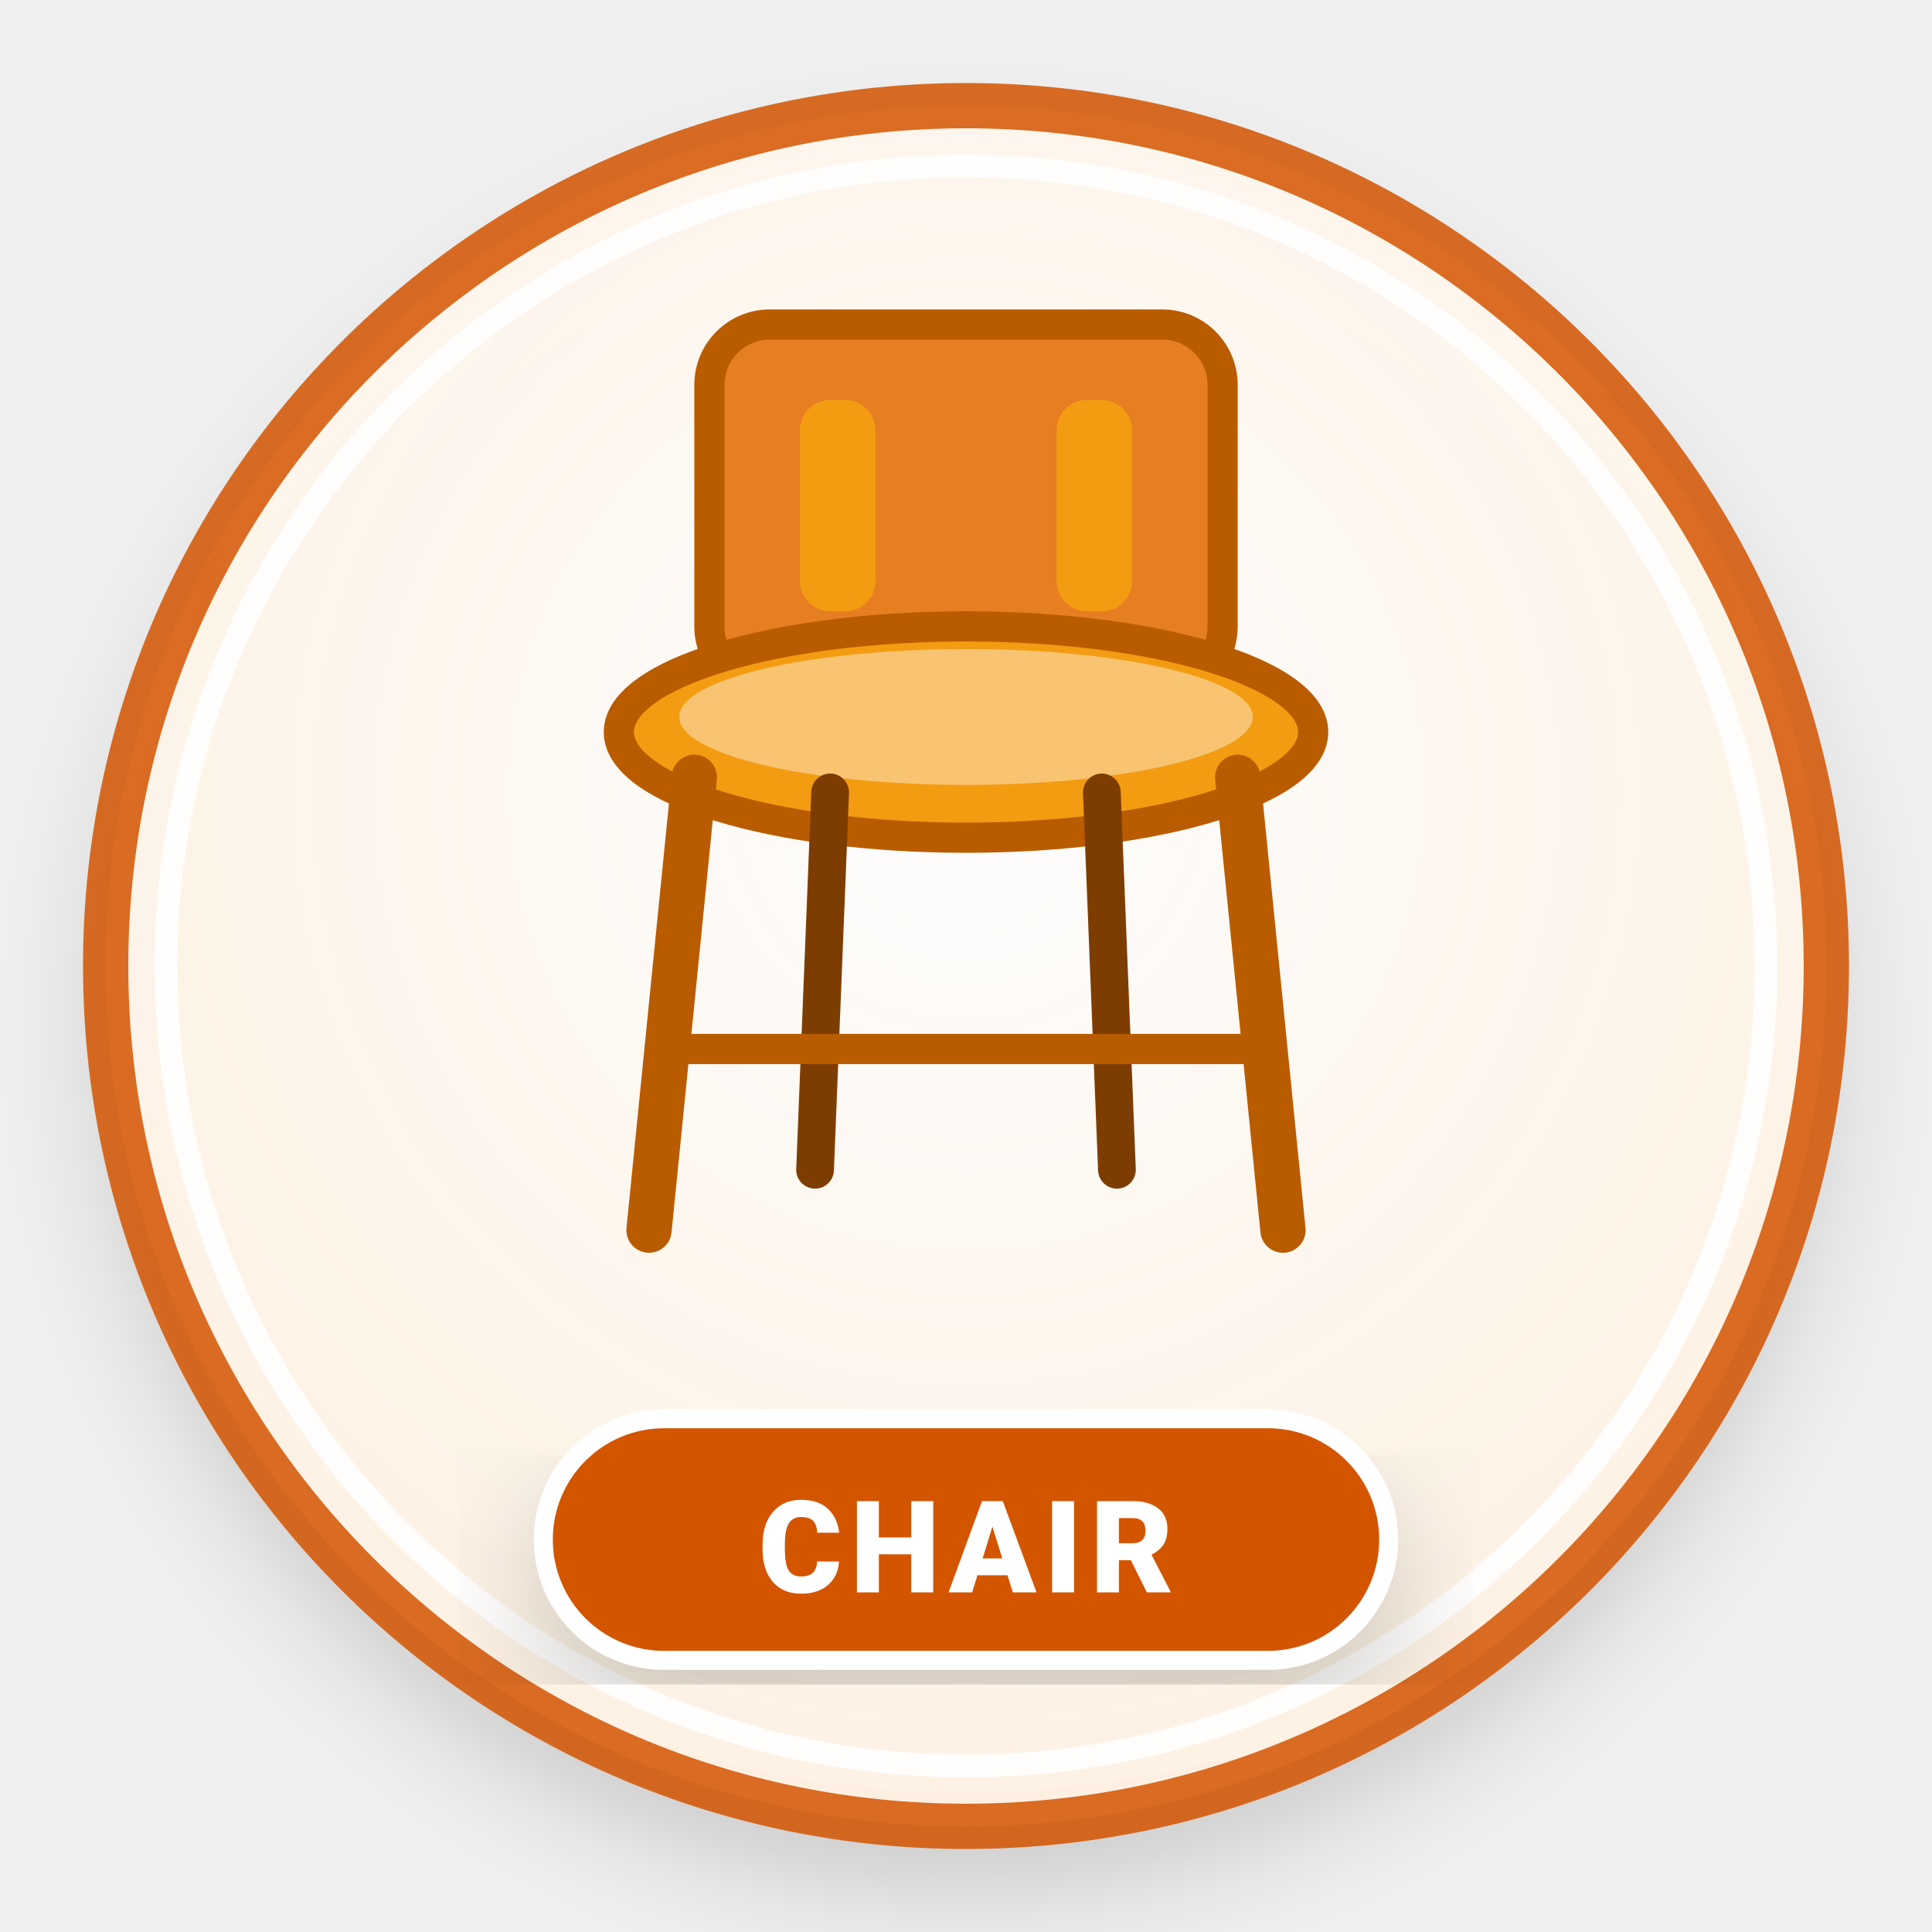
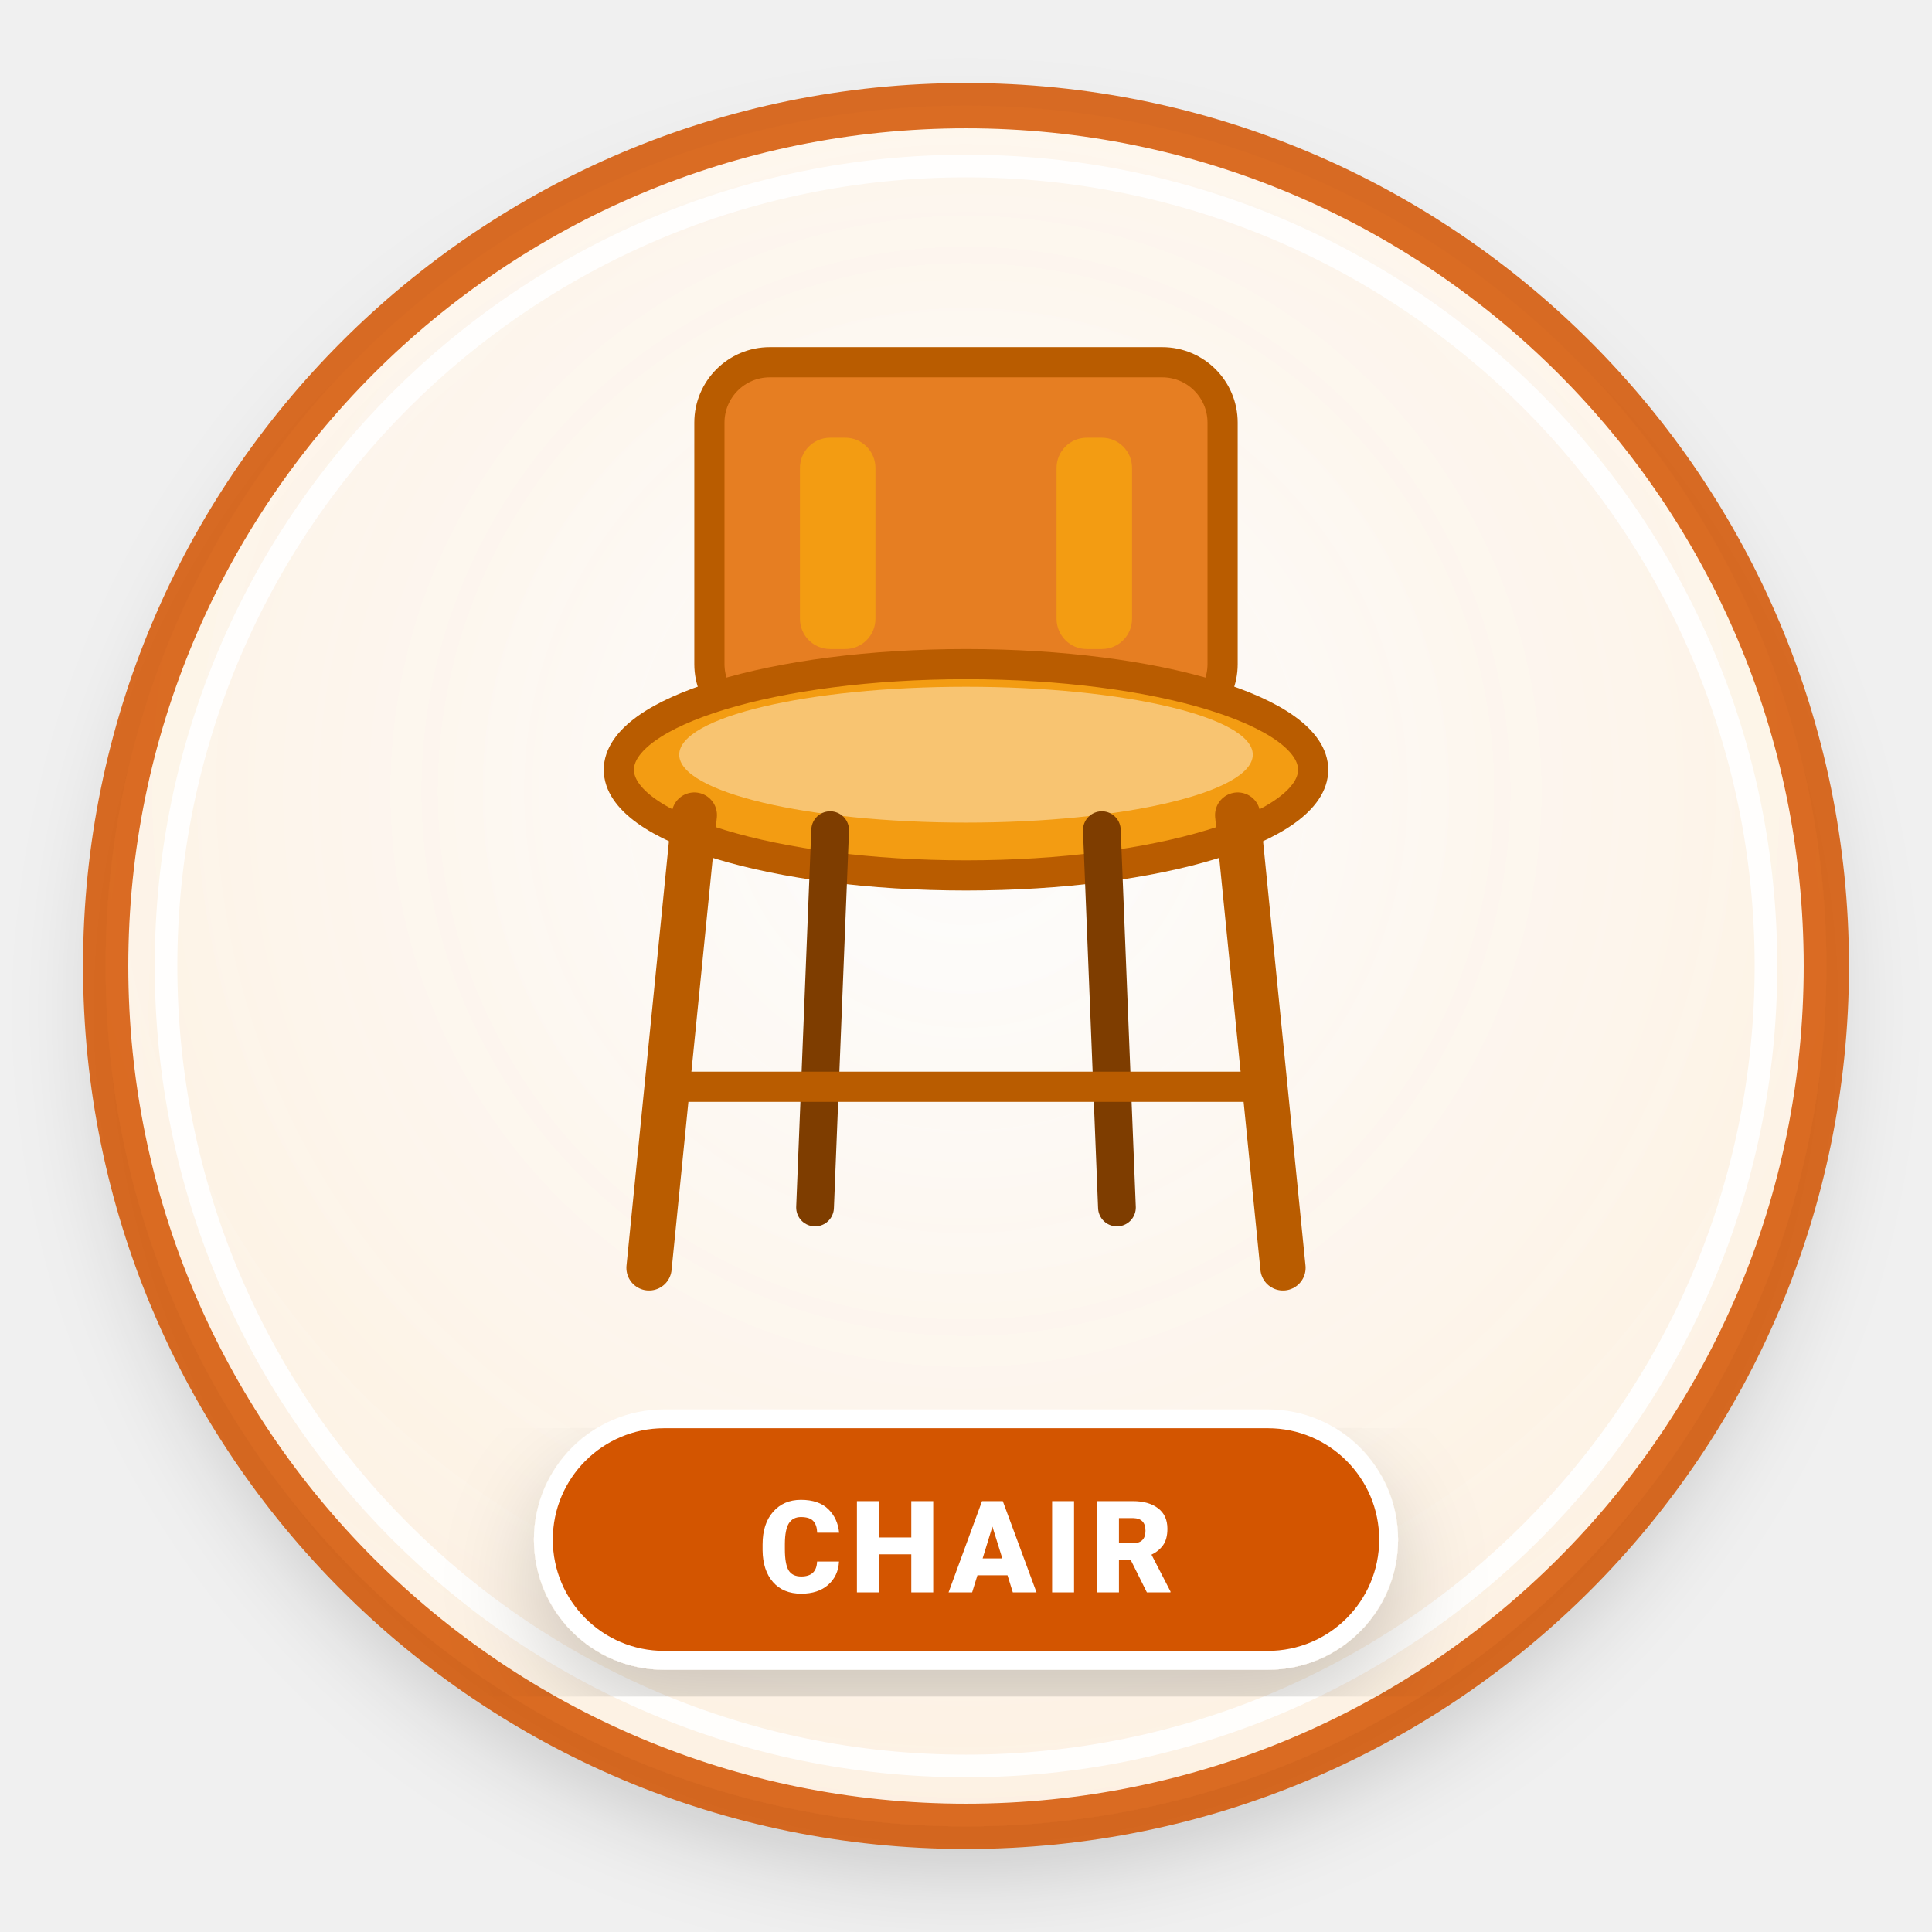
<svg xmlns="http://www.w3.org/2000/svg" viewBox="0 0 256 256" width="256" height="256">
  <defs>
-     <filter id="shadow" x="-10%" y="-10%" width="120%" height="120%">
-       <feDropShadow dx="0" dy="8" stdDeviation="8" flood-color="#000000" flood-opacity="0.18" />
+     <filter id="shadow_chair" x="-15%" y="-15%" width="130%" height="130%">
+       <feDropShadow dx="0" dy="6" stdDeviation="6" flood-color="#000000" flood-opacity="0.18" />
    </filter>
    <radialGradient id="cardGlow_chair" cx="50%" cy="40%" r="60%">
-       <stop offset="0%" stop-color="#FFFFFF" stop-opacity="0.95" />
+       <stop offset="0%" stop-color="#FFFFFF" stop-opacity="0.96" />
      <stop offset="100%" stop-color="#FFF2E2" stop-opacity="0.92" />
    </radialGradient>
  </defs>
-   <circle cx="128" cy="128" r="114" fill="url(#cardGlow_chair)" filter="url(#shadow)" />
+   <circle cx="128" cy="128" r="114" fill="url(#cardGlow_chair)" filter="url(#shadow_chair)" />
  <circle cx="128" cy="128" r="114" fill="none" stroke="#D35400" stroke-width="6" opacity="0.85" />
  <circle cx="128" cy="128" r="106" fill="none" stroke="#FFFFFF" stroke-width="3" opacity="0.9" />
-   <g transform="translate(128, 115)">
+   <g transform="translate(128, 120)">
    <rect x="-34" y="-72" width="68" height="48" rx="8" fill="#E67E22" stroke="#B95C00" stroke-width="4" />
    <rect x="-22" y="-62" width="10" height="28" rx="4" fill="#F39C12" />
    <rect x="12" y="-62" width="10" height="28" rx="4" fill="#F39C12" />
    <ellipse cx="0" cy="-18" rx="46" ry="14" fill="#F39C12" stroke="#B95C00" stroke-width="4" />
    <ellipse cx="0" cy="-20" rx="38" ry="9" fill="#F8C471" />
    <path d="M-36 -12 L-42 48" stroke="#B95C00" stroke-width="6" stroke-linecap="round" />
    <path d="M36 -12 L42 48" stroke="#B95C00" stroke-width="6" stroke-linecap="round" />
    <path d="M-18 -10 L-20 40" stroke="#7E3D00" stroke-width="5" stroke-linecap="round" />
    <path d="M18 -10 L20 40" stroke="#7E3D00" stroke-width="5" stroke-linecap="round" />
    <path d="M-38 24 L38 24" stroke="#B95C00" stroke-width="4" stroke-linecap="round" />
  </g>
  <g transform="translate(128, 206)">
-     <rect x="-56" y="-18" width="112" height="32" rx="16" fill="#D35400" stroke="#FFFFFF" stroke-width="2.5" filter="url(#shadow)" />
+     <rect x="-56" y="-18" width="112" height="32" rx="16" fill="#D35400" stroke="#FFFFFF" stroke-width="2.5" filter="url(#shadow_chair)" />
    <text x="0" y="5" font-family="-apple-system, BlinkMacSystemFont, 'Segoe UI', Roboto, 'Comic Sans MS', sans-serif" font-size="17" font-weight="800" fill="#FFFFFF" text-anchor="middle" letter-spacing="1">CHAIR</text>
  </g>
</svg>
